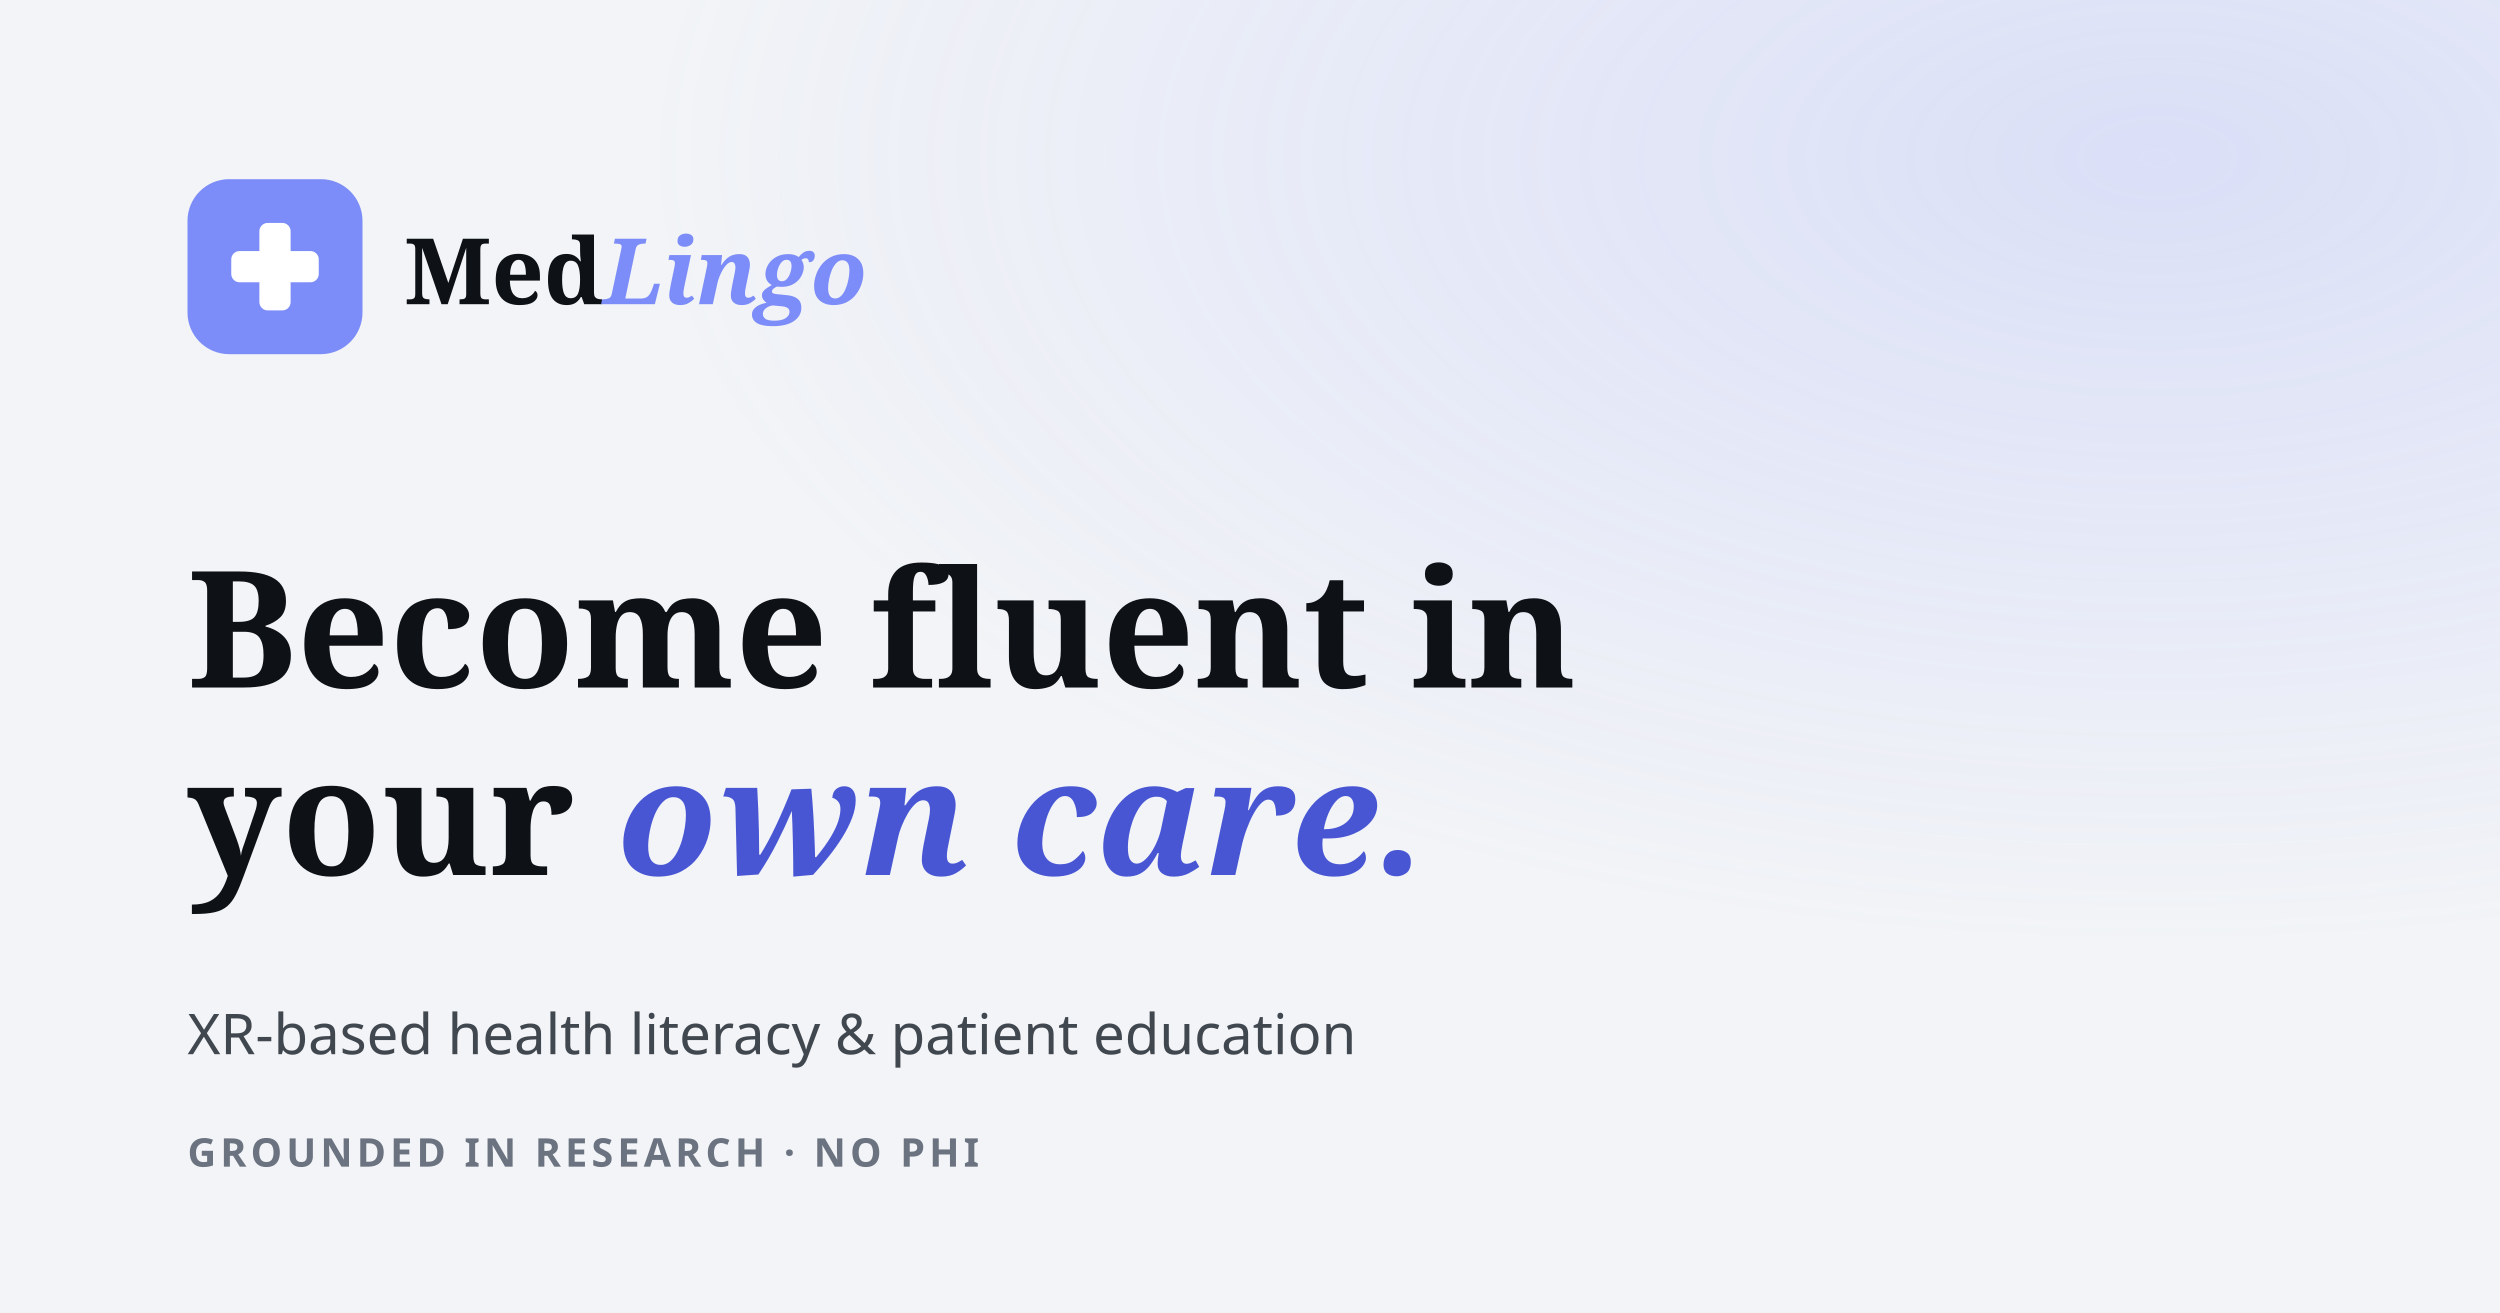
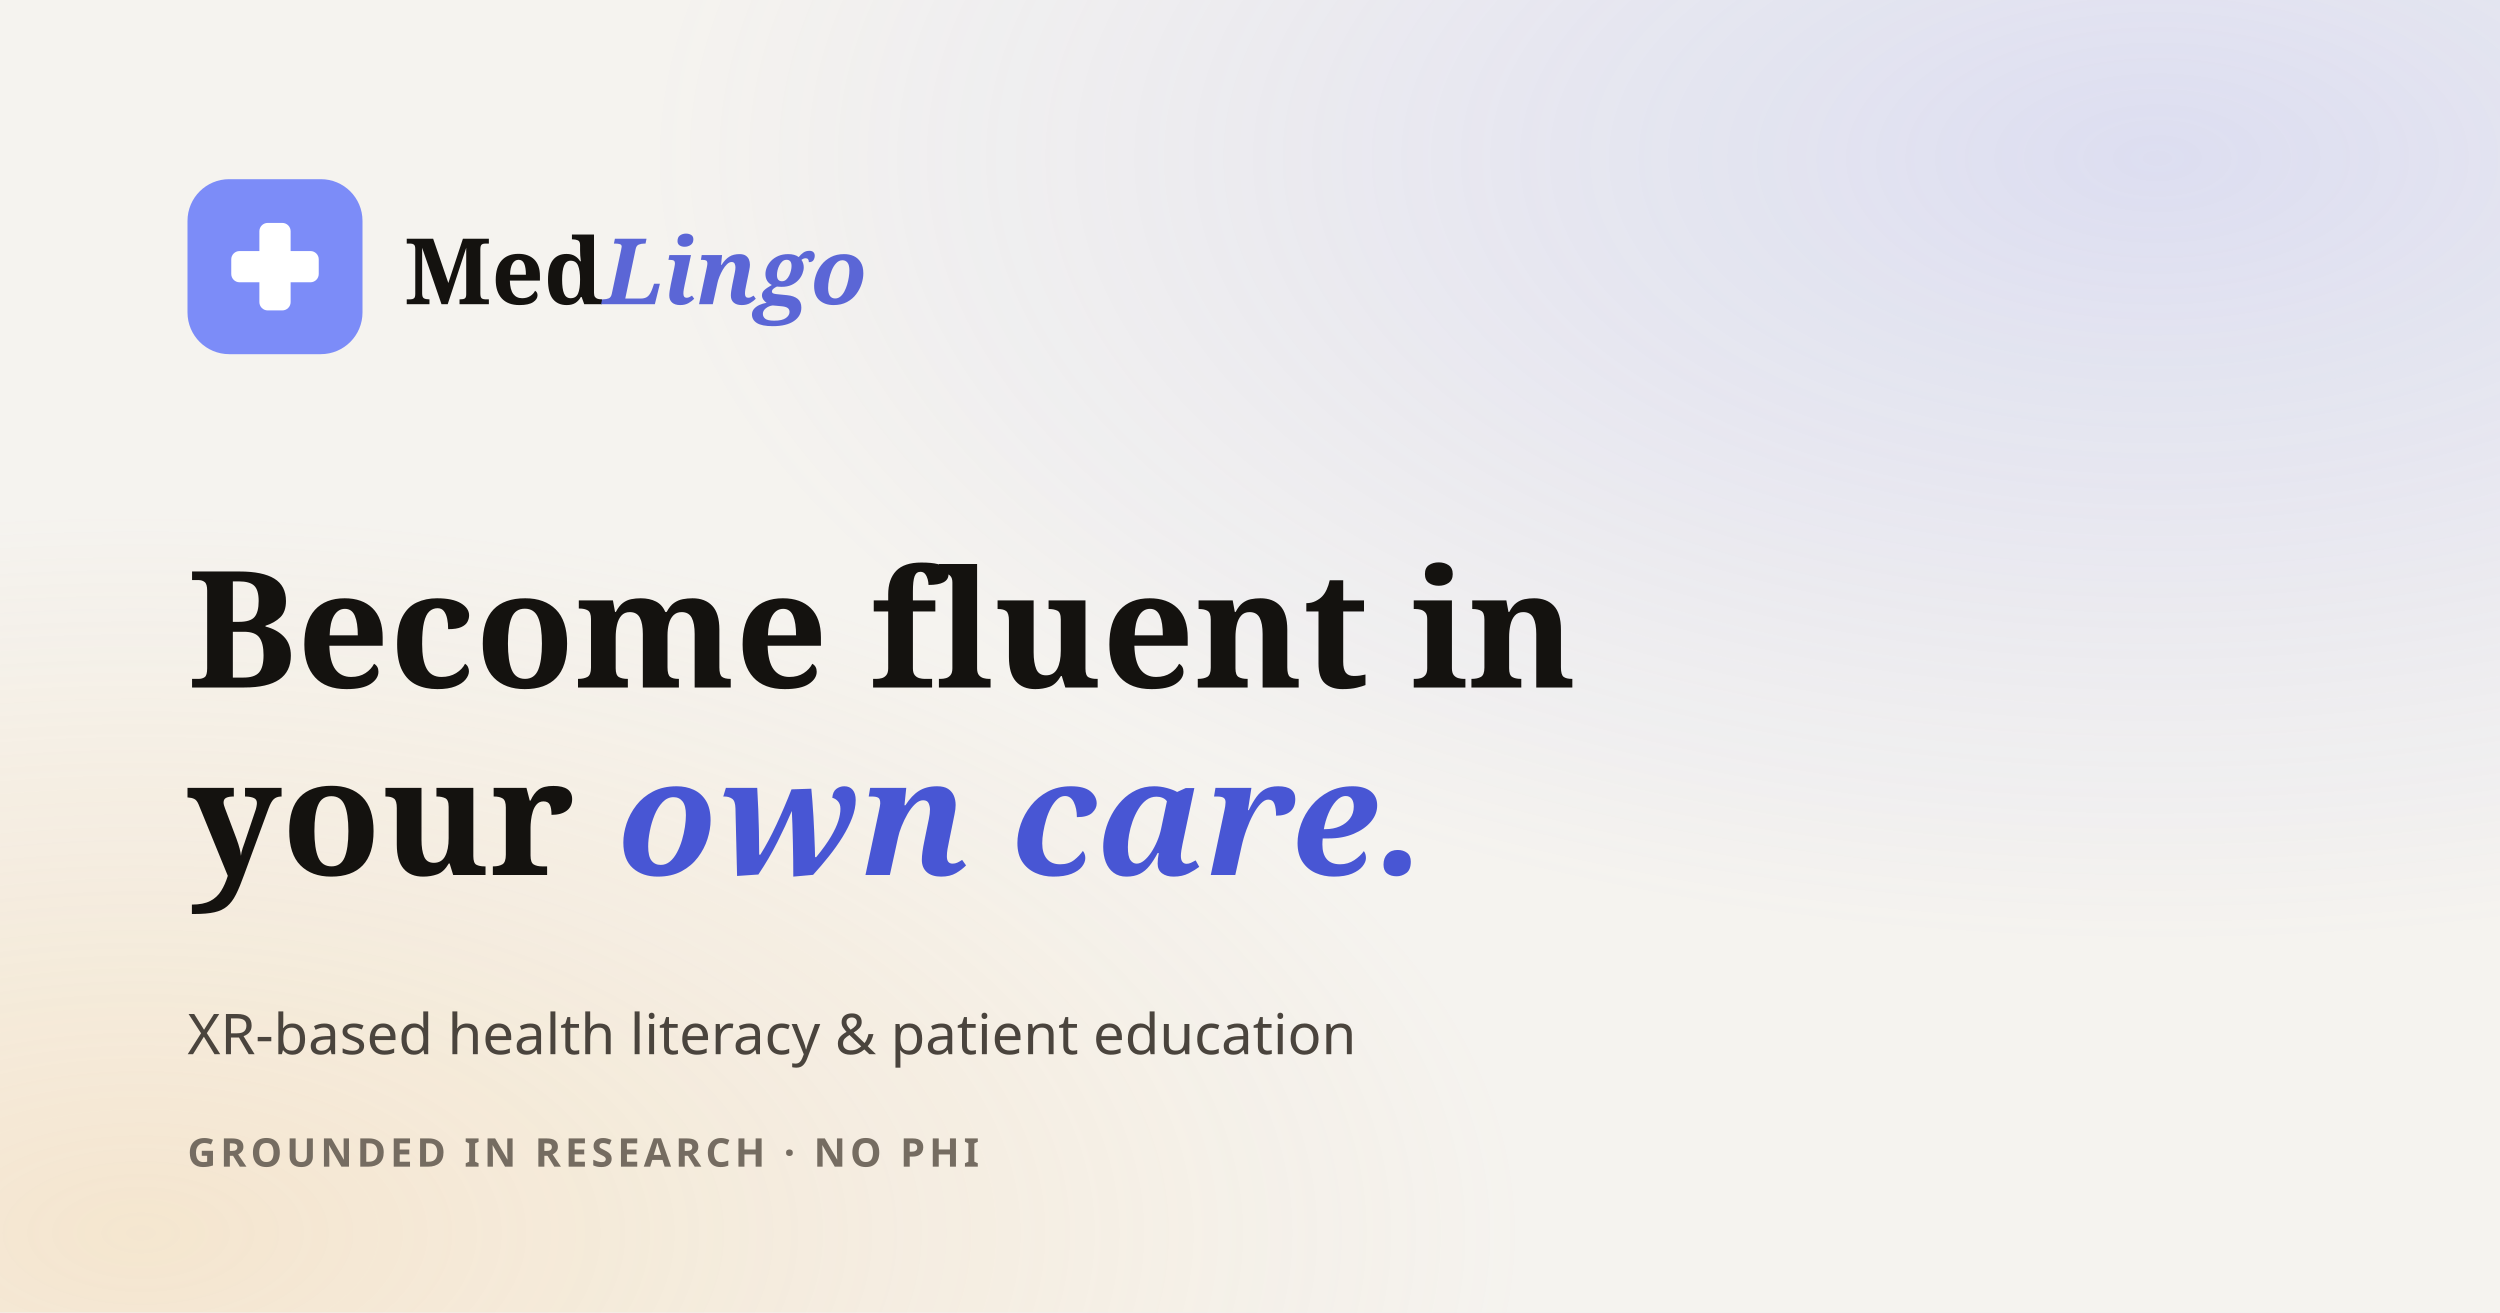
<svg xmlns="http://www.w3.org/2000/svg" viewBox="0 0 1200 630">
-   <rect width="1200" height="630" fill="#F2F4F7" />
+   <rect width="1200" height="630" fill="#F5F3EF" />
  <rect width="1200" height="630" fill="url(#g)" />
+   <rect width="1200" height="630" fill="url(#a)" />
  <defs>
    <radialGradient id="g" cx="86%" cy="12%" r="60%">
      <stop offset="0%" stop-color="#7C8CF8" stop-opacity="0.20" />
      <stop offset="100%" stop-color="#7C8CF8" stop-opacity="0" />
+     </radialGradient>
+     <radialGradient id="a" cx="6%" cy="94%" r="55%">
+       <stop offset="0%" stop-color="#F4B860" stop-opacity="0.22" />
+       <stop offset="100%" stop-color="#F4B860" stop-opacity="0" />
    </radialGradient>
  </defs>
  <g transform="translate(90,86)">
    <rect width="84" height="84" rx="20" fill="#7C8CF8" />
    <rect x="34.5" y="21" width="15" height="42" rx="4" fill="#fff" />
    <rect x="21" y="34.5" width="42" height="15" rx="4" fill="#fff" />
  </g>
-   <text x="194" y="146" font-family="Georgia, 'Newsreader', serif" font-size="44" font-weight="600" fill="#0E1116">Med<tspan fill="#7C8CF8" font-style="italic">Lingo</tspan>
+   <text x="194" y="146" font-family="Georgia, 'Newsreader', serif" font-size="44" font-weight="600" fill="#14120F">Med<tspan fill="#5B66D6" font-style="italic">Lingo</tspan>
  </text>
-   <g font-family="Georgia, 'Newsreader', serif" fill="#0E1116" font-weight="600">
+   <g font-family="Georgia, 'Newsreader', serif" fill="#14120F" font-weight="600">
    <text x="90" y="330" font-size="78">Become fluent in</text>
    <text x="90" y="420" font-size="78">your <tspan font-style="italic" fill="#4856D4">own care.</tspan>
    </text>
  </g>
-   <text x="90" y="506" font-family="'DM Sans', system-ui, sans-serif" font-size="27" fill="#41474F">XR-based health literacy &amp; patient education</text>
-   <text x="90" y="560" font-family="'DM Sans', system-ui, sans-serif" font-size="19" fill="#6B7280" letter-spacing="2" font-weight="600">GROUNDED IN RESEARCH · NO PHI</text>
+   <text x="90" y="506" font-family="'DM Sans', system-ui, sans-serif" font-size="27" fill="#4A443D">XR-based health literacy &amp; patient education</text>
+   <text x="90" y="560" font-family="'DM Sans', system-ui, sans-serif" font-size="19" fill="#756C61" letter-spacing="2" font-weight="600">GROUNDED IN RESEARCH · NO PHI</text>
</svg>
